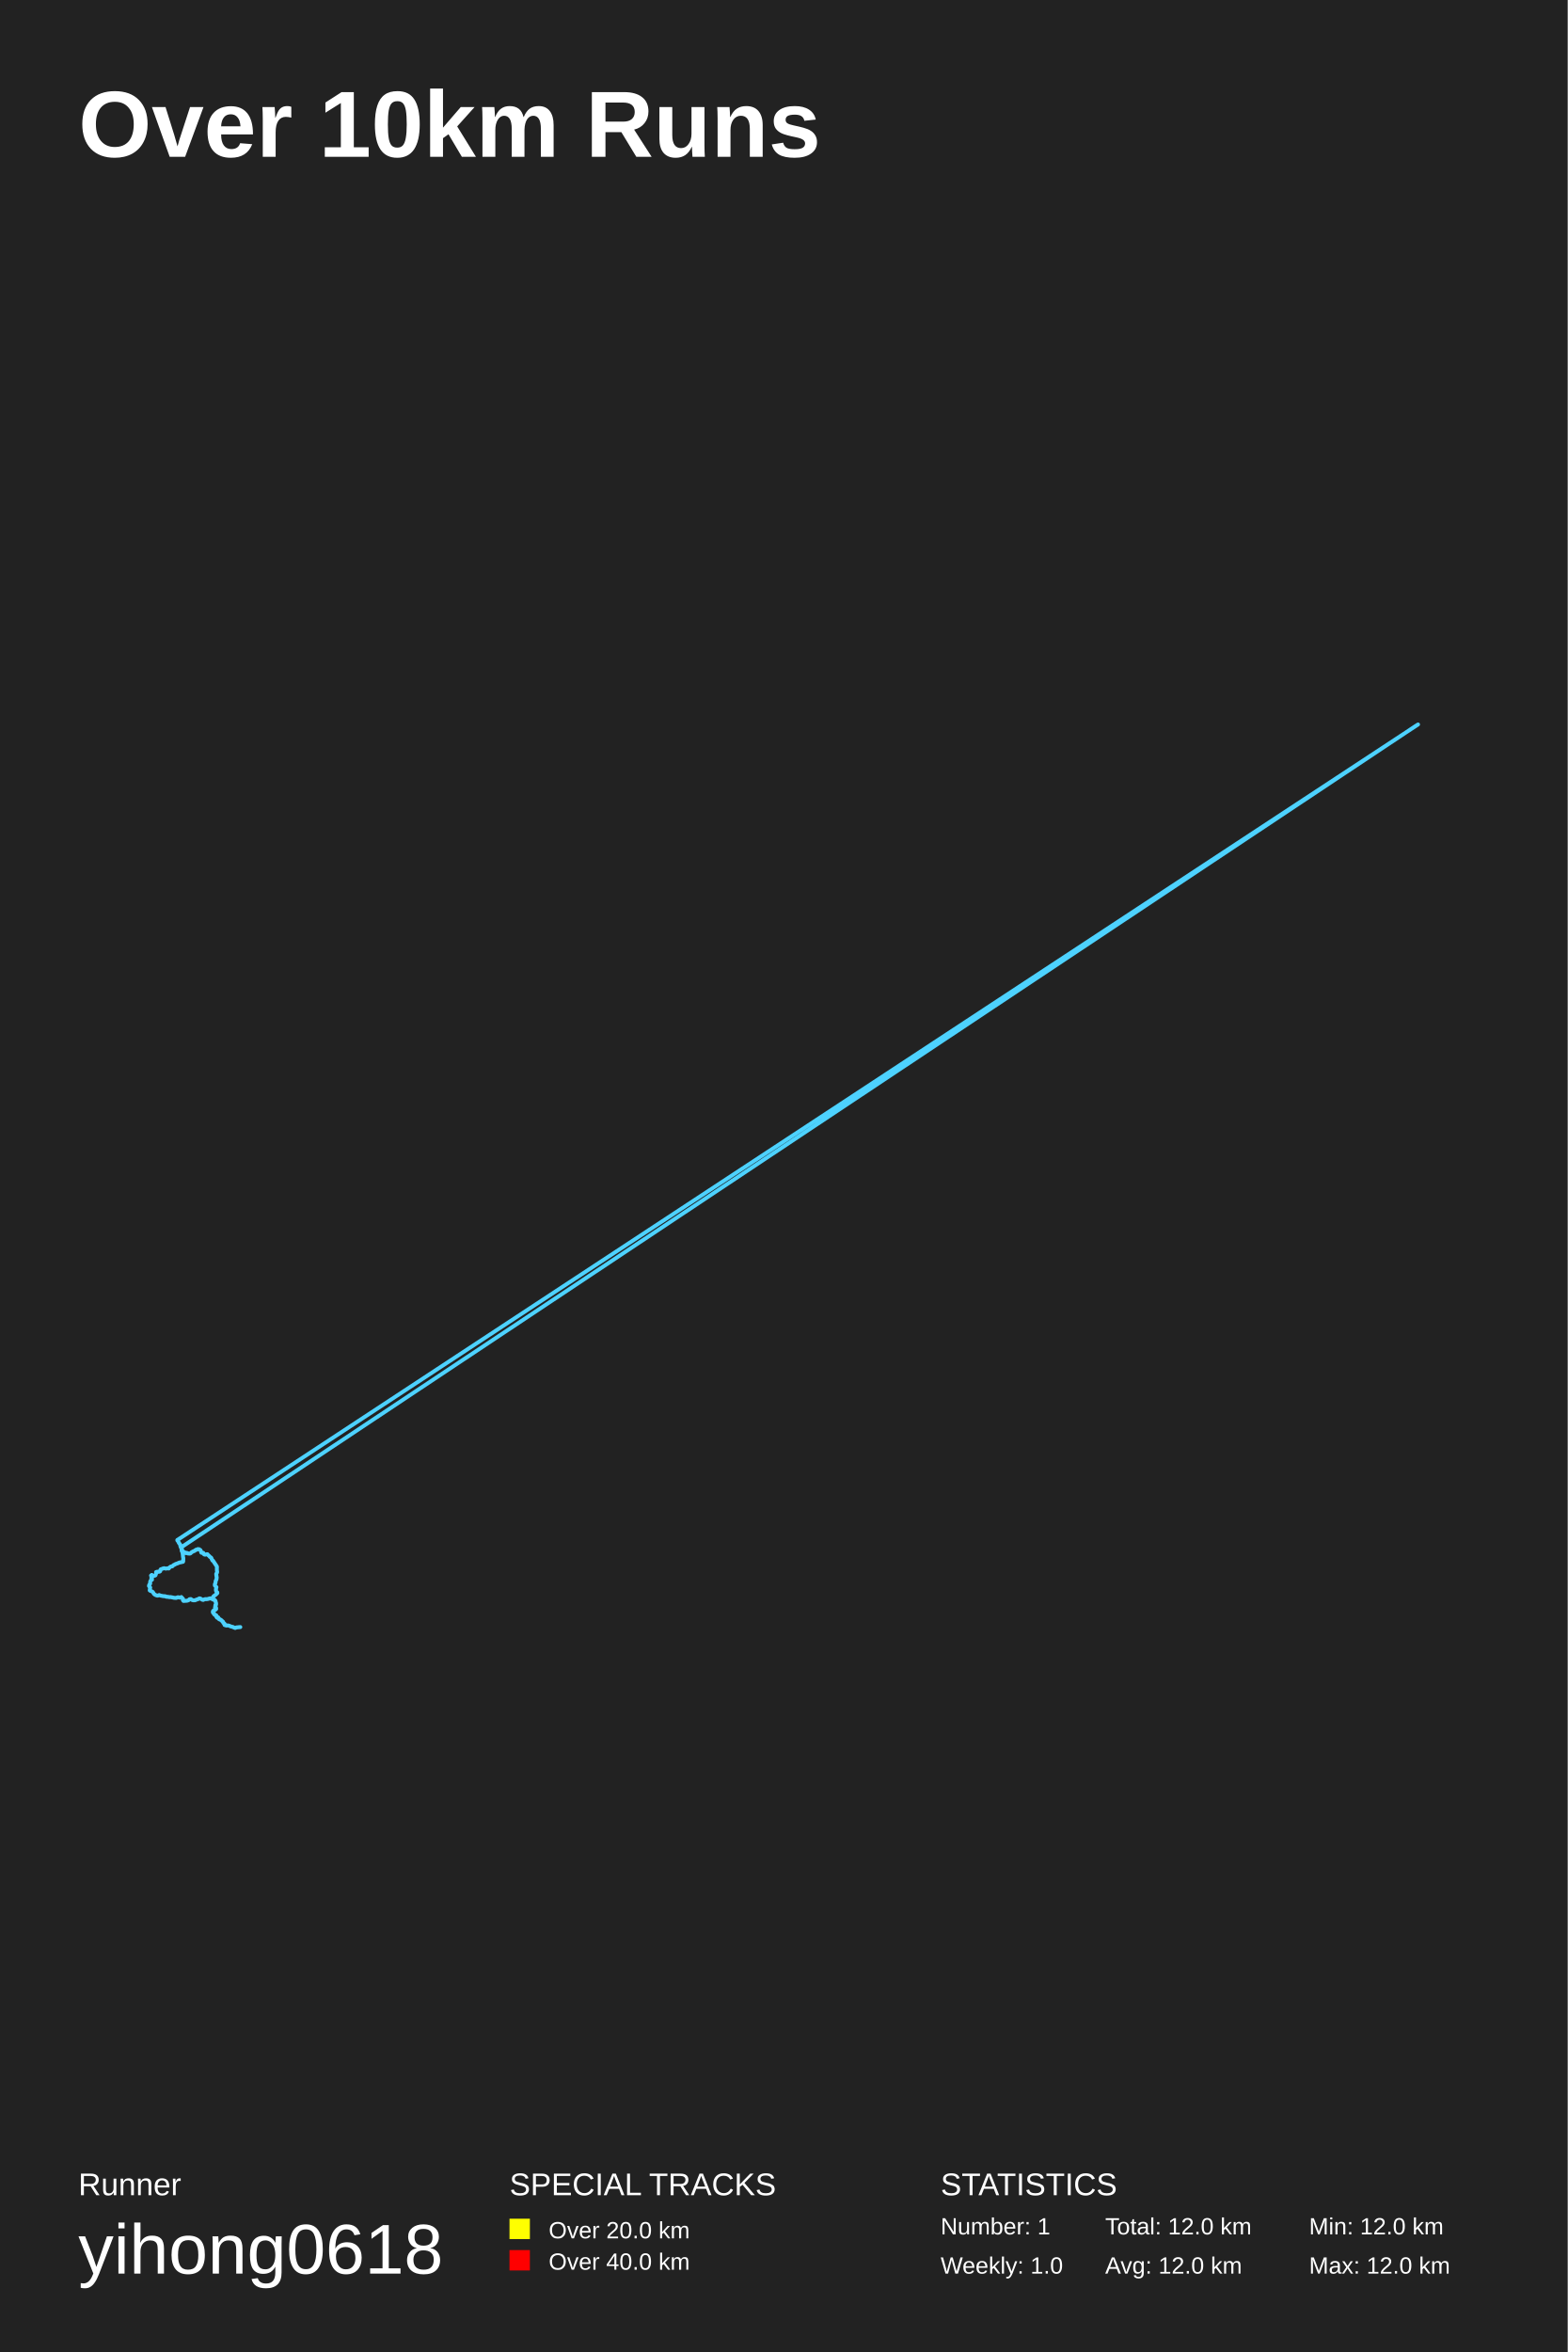
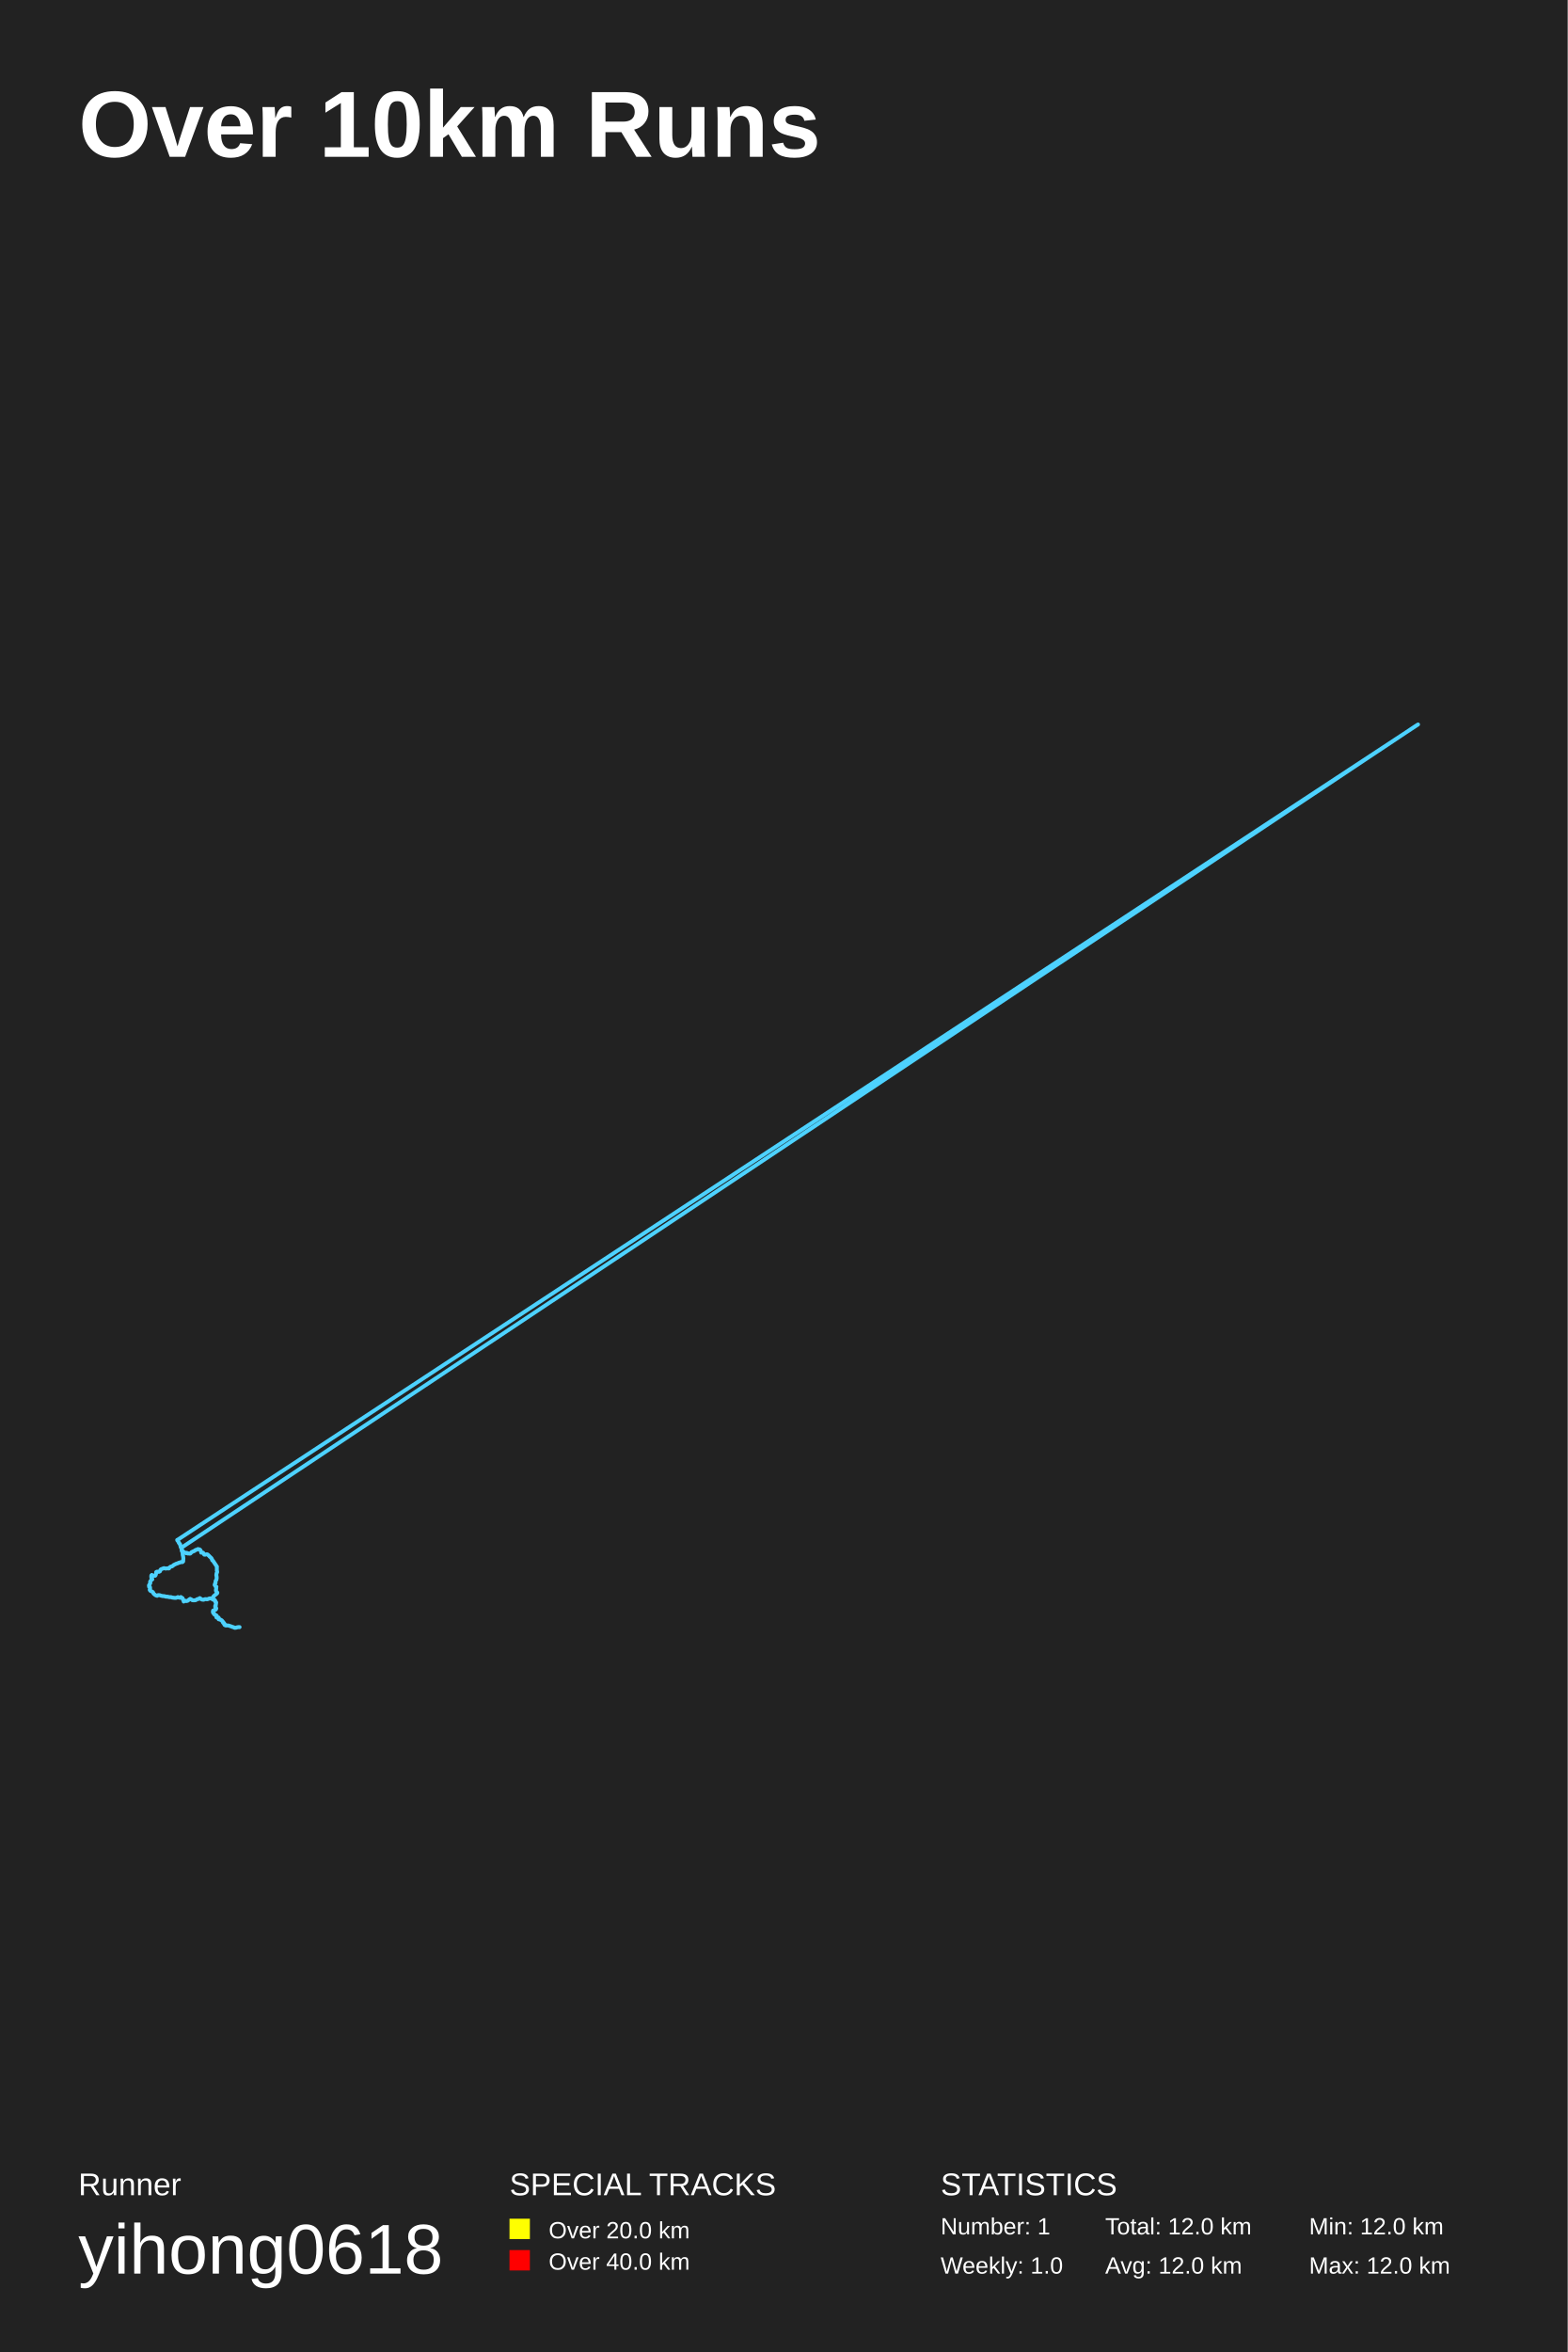
<svg xmlns="http://www.w3.org/2000/svg" baseProfile="full" height="300mm" version="1.1" viewBox="0,0,200,300" width="200mm">
  <defs />
  <rect fill="#222222" height="300" width="200" x="0" y="0" />
  <text fill="#FFFFFF" style="font-size:12px; font-family:Arial; font-weight:bold;" x="10" y="20">Over 10km Runs</text>
  <text fill="#FFFFFF" style="font-size:4px; font-family:Arial" x="10" y="280">Runner</text>
  <text fill="#FFFFFF" style="font-size:9px; font-family:Arial" x="10" y="290">yihong0618</text>
  <text fill="#FFFFFF" style="font-size:4px; font-family:Arial" x="65" y="280">SPECIAL TRACKS</text>
  <rect fill="yellow" height="2.6" width="2.6" x="65" y="283" />
  <text fill="#FFFFFF" style="font-size:3px; font-family:Arial" x="70" y="285.5">Over 20.0 km</text>
  <rect fill="red" height="2.6" width="2.6" x="65" y="287" />
  <text fill="#FFFFFF" style="font-size:3px; font-family:Arial" x="70" y="289.5">Over 40.0 km</text>
  <text fill="#FFFFFF" style="font-size:4px; font-family:Arial" x="120" y="280">STATISTICS</text>
  <text fill="#FFFFFF" style="font-size:3px; font-family:Arial" x="120" y="285">Number: 1</text>
  <text fill="#FFFFFF" style="font-size:3px; font-family:Arial" x="120" y="290">Weekly: 1.0</text>
  <text fill="#FFFFFF" style="font-size:3px; font-family:Arial" x="141" y="285">Total: 12.0 km</text>
  <text fill="#FFFFFF" style="font-size:3px; font-family:Arial" x="141" y="290">Avg: 12.0 km</text>
  <text fill="#FFFFFF" style="font-size:3px; font-family:Arial" x="167" y="285">Min: 12.0 km</text>
  <text fill="#FFFFFF" style="font-size:3px; font-family:Arial" x="167" y="290">Max: 12.0 km</text>
-   <polyline fill="none" opacity="1" points="29.006,207.325 28.892,207.346 28.649,207.272 28.635,207.209 28.573,207.072 28.502,207.019 28.431,206.866 28.345,206.793 28.25,206.672 28.203,206.635 28.093,206.598 27.994,206.55 27.889,206.482 27.865,206.387 27.808,206.308 27.685,206.334 27.604,206.219 27.609,206.061 27.509,206.024 27.395,205.987 27.314,205.876 27.238,205.781 27.157,205.666 27.162,205.523 27.281,205.386 27.428,205.36 27.552,205.228 27.547,205.102 27.433,205.018 27.476,204.886 27.471,204.733 27.542,204.617 27.566,204.48 27.523,204.365 27.495,204.222 27.4,204.106 27.281,204.033 27.229,204.038 27.248,204.038 27.234,204.043 27.219,204.043 27.229,204.038 27.219,204.043 27.214,204.048 27.214,204.043 27.162,204.001 27.134,203.864 27.153,203.759 27.2,203.664 27.272,203.585 27.338,203.538 27.443,203.459 27.552,203.374 27.666,203.264 27.728,203.195 27.718,203.1 27.618,203.027 27.566,202.916 27.542,202.784 27.566,202.679 27.566,202.584 27.614,202.442 27.523,202.347 27.481,202.305 27.414,202.236 27.409,202.078 27.462,201.957 27.504,201.831 27.504,201.699 27.561,201.552 27.623,201.446 27.628,201.309 27.656,201.188 27.618,201.088 27.614,200.978 27.595,200.888 27.585,200.751 27.671,200.614 27.704,200.493 27.675,200.366 27.671,200.235 27.666,200.098 27.675,199.929 27.671,199.813 27.172,199.06 27.096,199.039 27.072,198.97 27.015,198.876 27.001,198.839 26.986,198.776 26.953,198.702 26.891,198.644 26.82,198.612 26.763,198.57 26.711,198.496 26.644,198.433 26.535,198.338 26.464,198.244 26.402,198.244 26.293,198.27 26.203,198.291 26.108,198.296 26.017,198.244 25.979,198.149 25.932,198.07 25.841,198.049 25.732,198.07 25.708,198.017 25.699,197.996 25.713,198.006 25.699,198.012 25.689,198.028 25.67,198.022 25.689,198.022 25.694,198.028 25.685,198.022 25.699,198.012 25.656,197.949 25.628,197.848 25.604,197.78 25.566,197.711 25.533,197.696 25.466,197.659 25.409,197.606 25.343,197.617 25.29,197.585 25.262,197.585 25.21,197.601 25.134,197.638 25.072,197.68 25.015,197.664 24.967,197.706 24.882,197.754 24.825,197.806 24.777,197.838 24.72,197.854 24.654,197.87 24.582,197.917 24.492,197.964 24.392,198.033 24.326,198.117 24.226,198.165 24.15,198.159 24.06,198.154 23.974,198.149 23.96,198.133 23.965,198.122 23.965,198.143 23.955,198.143 23.903,198.122 23.837,198.07 23.789,198.075 23.699,198.101 23.656,198.033 23.556,198.085 23.485,197.996 23.428,197.922 23.361,197.885 23.347,197.891 23.323,197.843 23.266,197.775 23.195,197.764 23.2,197.769 23.19,197.754 23.176,197.696 23.195,197.611 23.205,197.543 23.133,197.49 23.105,197.427 23.072,197.369 23.043,197.295 23.01,197.19 22.996,197.021 22.934,196.953 22.891,196.874 22.829,196.816 22.801,196.753 22.768,196.653 22.692,196.568 22.682,196.495 22.663,196.489 22.635,196.495 22.649,196.495 22.649,196.489 22.63,196.484 22.639,196.484 22.658,196.489 22.706,196.4 22.692,196.41 22.63,196.416 22.63,196.426 22.62,196.431 22.62,196.442 22.625,196.431 22.625,196.431 22.63,196.426 22.63,196.426 22.639,196.421 180.91,92.407 180.815,92.465 180.815,92.465 180.815,92.465 180.724,92.523 180.629,92.581 23.095,197.38 23.138,197.501 23.186,197.585 23.167,197.69 23.181,197.812 23.228,197.906 23.281,197.996 23.3,198.143 23.314,198.254 23.338,198.438 23.347,198.591 23.38,198.707 23.385,198.844 23.371,199.007 23.38,199.113 23.347,199.208 23.176,199.244 23.029,199.281 22.901,199.297 22.772,199.355 22.63,199.418 22.501,199.46 22.387,199.497 22.307,199.566 22.188,199.603 22.093,199.666 22.064,199.713 22.05,199.724 22.031,199.729 21.984,199.787 21.903,199.803 21.789,199.813 21.713,199.871 21.627,199.919 21.594,199.982 21.532,200.061 21.423,200.05 21.337,200.04 21.219,200.071 21.114,200.077 21.024,200.04 20.929,200.024 20.829,200.056 20.772,200.066 20.691,200.114 20.601,200.135 20.506,200.166 20.459,200.245 20.425,200.34 20.44,200.409 20.383,200.44 20.345,200.472 20.297,200.472 20.202,200.493 20.116,200.467 19.998,200.488 19.907,200.519 19.926,200.556 19.931,200.63 19.926,200.693 19.893,200.74 19.888,200.793 19.865,200.841 19.831,200.935 19.732,200.978 19.646,200.988 19.584,201.02 19.494,201.072 19.428,201.046 19.394,200.993 19.371,201.004 19.342,200.951 19.314,200.951 19.356,200.883 19.38,200.888 19.333,200.941 19.266,200.956 19.328,201.093 19.309,201.267 19.385,201.383 19.39,201.499 19.261,201.546 19.176,201.694 19.147,201.868 19.162,201.989 19.038,202.147 19.005,202.294 19.086,202.4 19.162,202.489 19.143,202.584 19.119,202.7 19.1,202.858 19.2,202.921 19.328,202.963 19.461,203.032 19.57,203.174 19.637,203.301 19.803,203.427 19.988,203.501 20.126,203.527 20.307,203.448 20.459,203.516 20.644,203.553 20.81,203.585 20.981,203.595 21.09,203.601 21.195,203.664 21.333,203.669 21.466,203.685 21.613,203.717 21.76,203.706 21.908,203.738 22.026,203.759 22.169,203.796 22.326,203.811 22.516,203.811 22.644,203.738 22.758,203.732 22.901,203.78 23.029,203.764 23.129,203.701 23.209,203.806 23.342,203.927 23.333,204.101 23.409,204.201 23.48,204.201 23.67,204.185 23.851,204.175 24.05,204.112 24.179,203.98 24.354,203.964 24.478,204.064 24.654,204.122 24.863,204.122 24.972,204.075 25.134,204.012 25.286,203.964 25.428,203.875 25.528,203.885 25.68,203.964 25.799,204.043 25.927,204.07 26.036,204.017 26.174,203.969 26.34,203.975 26.488,203.959 26.625,203.922 26.725,203.885 26.853,203.869 27.005,203.938 27.148,203.969 27.238,204.006 27.376,204.054 27.481,204.18 27.519,204.343 27.566,204.48 27.566,204.644 27.509,204.796 27.471,204.949 27.566,205.076 27.58,205.223 27.466,205.334 27.324,205.376 27.229,205.529 27.21,205.681 27.319,205.818 27.405,205.971 27.58,206.024 27.652,206.155 27.671,206.287 27.842,206.298 27.908,206.429 28.036,206.535 28.203,206.624 28.321,206.74 28.45,206.845 28.512,206.998 28.645,207.104 28.735,207.267 28.911,207.319 29.072,207.325 29.243,207.362 29.405,207.441 29.571,207.488 29.718,207.525 29.866,207.599 30.008,207.651 30.17,207.578 30.312,207.567 30.488,207.546 30.659,207.535" stroke="#4DD2FF" stroke-dasharray="none" stroke-linecap="round" stroke-linejoin="round" stroke-width="0.5" />
+   <polyline fill="none" opacity="1" points="28.958,207.319 28.806,207.341 28.654,207.267 28.573,207.114 28.54,207.051 28.436,206.951 28.402,206.809 28.283,206.708 28.241,206.661 28.146,206.624 28.055,206.561 27.899,206.545 27.837,206.435 27.884,206.319 27.751,206.324 27.614,206.308 27.623,206.129 27.571,206.029 27.457,206.008 27.352,205.934 27.291,205.829 27.195,205.739 27.157,205.592 27.186,205.429 27.362,205.371 27.5,205.318 27.561,205.155 27.504,205.076 27.462,204.949 27.457,204.823 27.533,204.686 27.538,204.544 27.571,204.417 27.471,204.307 27.457,204.17 27.362,204.054 27.219,204.033 27.224,204.038 27.248,204.038 27.214,204.038 27.224,204.043 27.219,204.043 27.21,204.048 27.214,204.054 27.214,204.048 27.129,203.927 27.138,203.806 27.167,203.727 27.238,203.627 27.319,203.548 27.376,203.49 27.485,203.406 27.599,203.316 27.694,203.237 27.728,203.148 27.671,203.058 27.58,202.984 27.538,202.837 27.566,202.737 27.58,202.642 27.576,202.505 27.609,202.394 27.485,202.331 27.462,202.263 27.386,202.168 27.428,201.994 27.5,201.91 27.49,201.773 27.519,201.625 27.609,201.499 27.628,201.373 27.647,201.262 27.633,201.146 27.628,201.03 27.599,200.956 27.604,200.841 27.633,200.661 27.699,200.551 27.699,200.44 27.656,200.309 27.671,200.172 27.661,200.014 27.675,199.829 27.656,199.803 27.157,199.055 27.077,199.023 27.043,198.923 27.029,198.839 27.001,198.818 26.972,198.739 26.906,198.691 26.849,198.633 26.787,198.57 26.739,198.544 26.687,198.465 26.587,198.375 26.507,198.296 26.426,198.254 26.359,198.254 26.25,198.28 26.169,198.301 26.051,198.291 25.998,198.196 25.951,198.112 25.898,198.049 25.794,198.049 25.704,198.043 25.699,198.017 25.732,198.006 25.713,198.022 25.685,198.028 25.68,198.012 25.685,198.022 25.67,198.043 25.685,198.028 25.694,198.001 25.694,198.001 25.628,197.896 25.618,197.822 25.571,197.727 25.542,197.701 25.514,197.664 25.442,197.622 25.376,197.617 25.295,197.596 25.267,197.59 25.257,197.58 25.176,197.627 25.105,197.659 25.058,197.69 24.982,197.69 24.934,197.727 24.844,197.769 24.801,197.827 24.753,197.833 24.692,197.875 24.63,197.885 24.535,197.938 24.44,197.975 24.364,198.07 24.278,198.159 24.179,198.165 24.122,198.149 24.008,198.149 23.941,198.149 23.965,198.122 23.97,198.143 23.951,198.128 23.932,198.143 23.875,198.085 23.808,198.064 23.756,198.112 23.684,198.054 23.599,198.059 23.523,198.043 23.447,197.949 23.39,197.917 23.357,197.88 23.342,197.875 23.295,197.806 23.238,197.759 23.19,197.78 23.209,197.764 23.171,197.738 23.181,197.654 23.195,197.58 23.167,197.527 23.114,197.448 23.091,197.395 23.053,197.337 23.038,197.253 23.01,197.137 22.981,196.979 22.905,196.921 22.882,196.842 22.81,196.79 22.796,196.705 22.73,196.61 22.677,196.537 22.658,196.479 22.63,196.484 22.63,196.489 22.644,196.5 22.63,196.489 22.639,196.484 22.644,196.484 22.682,196.452 22.696,196.41 22.692,196.447 22.606,196.421 22.625,196.437 22.616,196.447 22.625,196.437 22.625,196.431 22.63,196.431 22.635,196.416 22.639,196.426 22.635,196.421 180.91,92.407 180.815,92.465 180.815,92.465 180.815,92.465 180.724,92.523 180.629,92.581 23.119,197.432 23.181,197.522 23.181,197.632 23.19,197.738 23.2,197.859 23.271,197.949 23.304,198.054 23.3,198.207 23.314,198.338 23.357,198.512 23.376,198.654 23.395,198.765 23.38,198.934 23.371,199.065 23.371,199.15 23.271,199.25 23.091,199.244 22.967,199.292 22.839,199.323 22.701,199.387 22.573,199.434 22.44,199.476 22.359,199.524 22.254,199.571 22.131,199.634 22.093,199.682 22.05,199.724 22.05,199.719 22.007,199.75 21.936,199.792 21.851,199.813 21.751,199.84 21.665,199.903 21.613,199.95 21.57,200.045 21.475,200.066 21.39,200.035 21.271,200.05 21.176,200.071 21.067,200.061 20.981,200.019 20.877,200.029 20.805,200.061 20.744,200.082 20.658,200.124 20.563,200.15 20.487,200.203 20.44,200.293 20.435,200.372 20.402,200.43 20.359,200.445 20.326,200.477 20.254,200.488 20.154,200.482 20.059,200.461 19.95,200.493 19.917,200.53 19.936,200.588 19.926,200.677 19.907,200.704 19.903,200.756 19.884,200.809 19.865,200.888 19.803,200.983 19.679,200.962 19.603,201.009 19.532,201.035 19.451,201.057 19.418,201.025 19.371,200.999 19.361,200.993 19.318,200.951 19.352,200.925 19.371,200.883 19.356,200.914 19.318,200.935 19.299,201.025 19.304,201.178 19.333,201.325 19.432,201.446 19.333,201.52 19.233,201.615 19.147,201.762 19.176,201.915 19.095,202.063 19.005,202.215 19.024,202.4 19.128,202.431 19.143,202.531 19.152,202.621 19.1,202.784 19.157,202.884 19.257,202.953 19.39,203 19.523,203.095 19.575,203.243 19.713,203.374 19.884,203.49 20.055,203.543 20.183,203.459 20.373,203.469 20.544,203.532 20.72,203.574 20.91,203.585 21.01,203.601 21.157,203.653 21.271,203.653 21.409,203.664 21.528,203.701 21.67,203.717 21.827,203.717 21.965,203.769 22.098,203.785 22.254,203.806 22.43,203.811 22.582,203.764 22.696,203.711 22.82,203.769 22.972,203.796 23.072,203.701 23.148,203.764 23.295,203.854 23.333,204.017 23.409,204.133 23.437,204.28 23.561,204.154 23.761,204.222 23.951,204.175 24.103,204.043 24.259,203.938 24.416,204.017 24.54,204.112 24.753,204.122 24.92,204.112 25.043,204.054 25.195,203.964 25.357,203.943 25.485,203.838 25.609,203.922 25.732,204.017 25.87,204.038 25.993,204.048 26.098,203.985 26.25,203.969 26.426,203.996 26.559,203.948 26.673,203.901 26.777,203.875 26.929,203.89 27.067,203.964 27.186,203.996 27.305,204.022 27.428,204.112 27.481,204.264 27.58,204.391 27.557,204.554 27.528,204.707 27.514,204.865 27.471,205.028 27.595,205.149 27.542,205.281 27.386,205.365 27.262,205.439 27.214,205.576 27.262,205.739 27.348,205.887 27.5,205.992 27.642,206.076 27.633,206.219 27.747,206.298 27.894,206.34 27.96,206.487 28.117,206.582 28.283,206.672 28.378,206.777 28.483,206.914 28.588,207.04 28.673,207.172 28.806,207.304 28.987,207.325 29.167,207.341 29.3,207.388 29.495,207.451 29.633,207.509 29.804,207.556 29.932,207.63 30.084,207.62 30.236,207.572 30.402,207.541 30.564,207.541" stroke="#4DD2FF" stroke-dasharray="none" stroke-linecap="round" stroke-linejoin="round" stroke-width="0.5" />
</svg>
